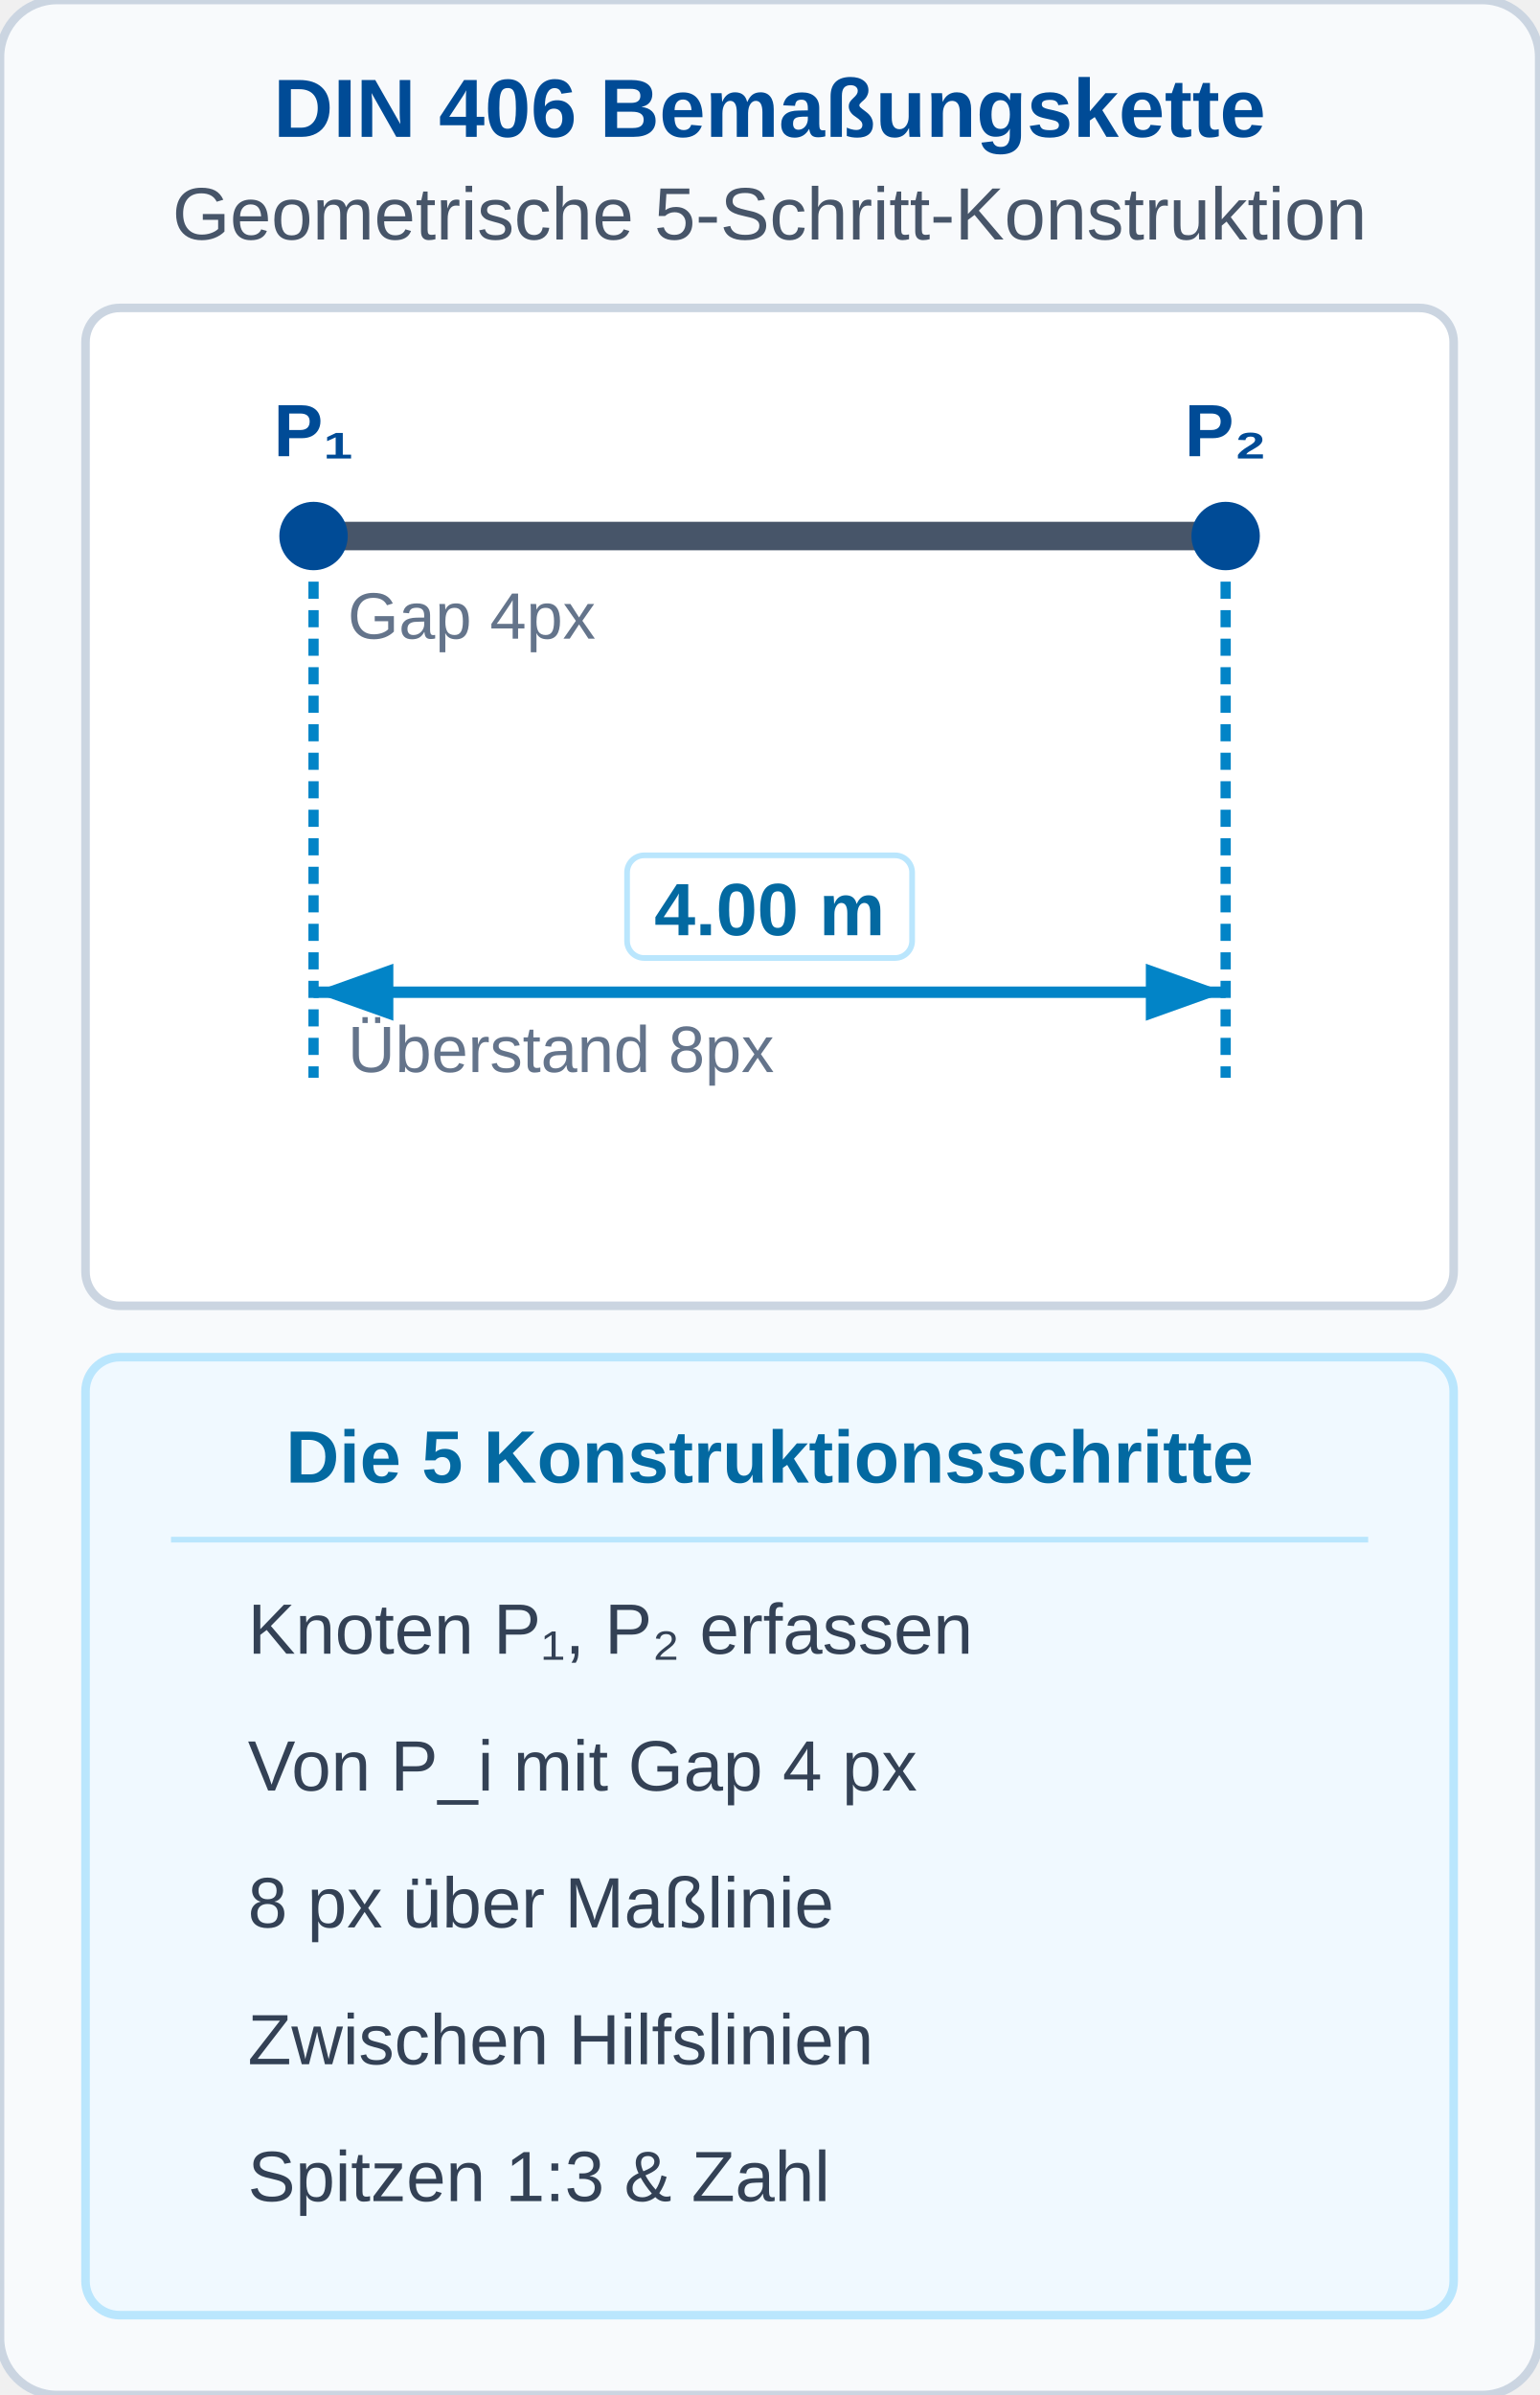
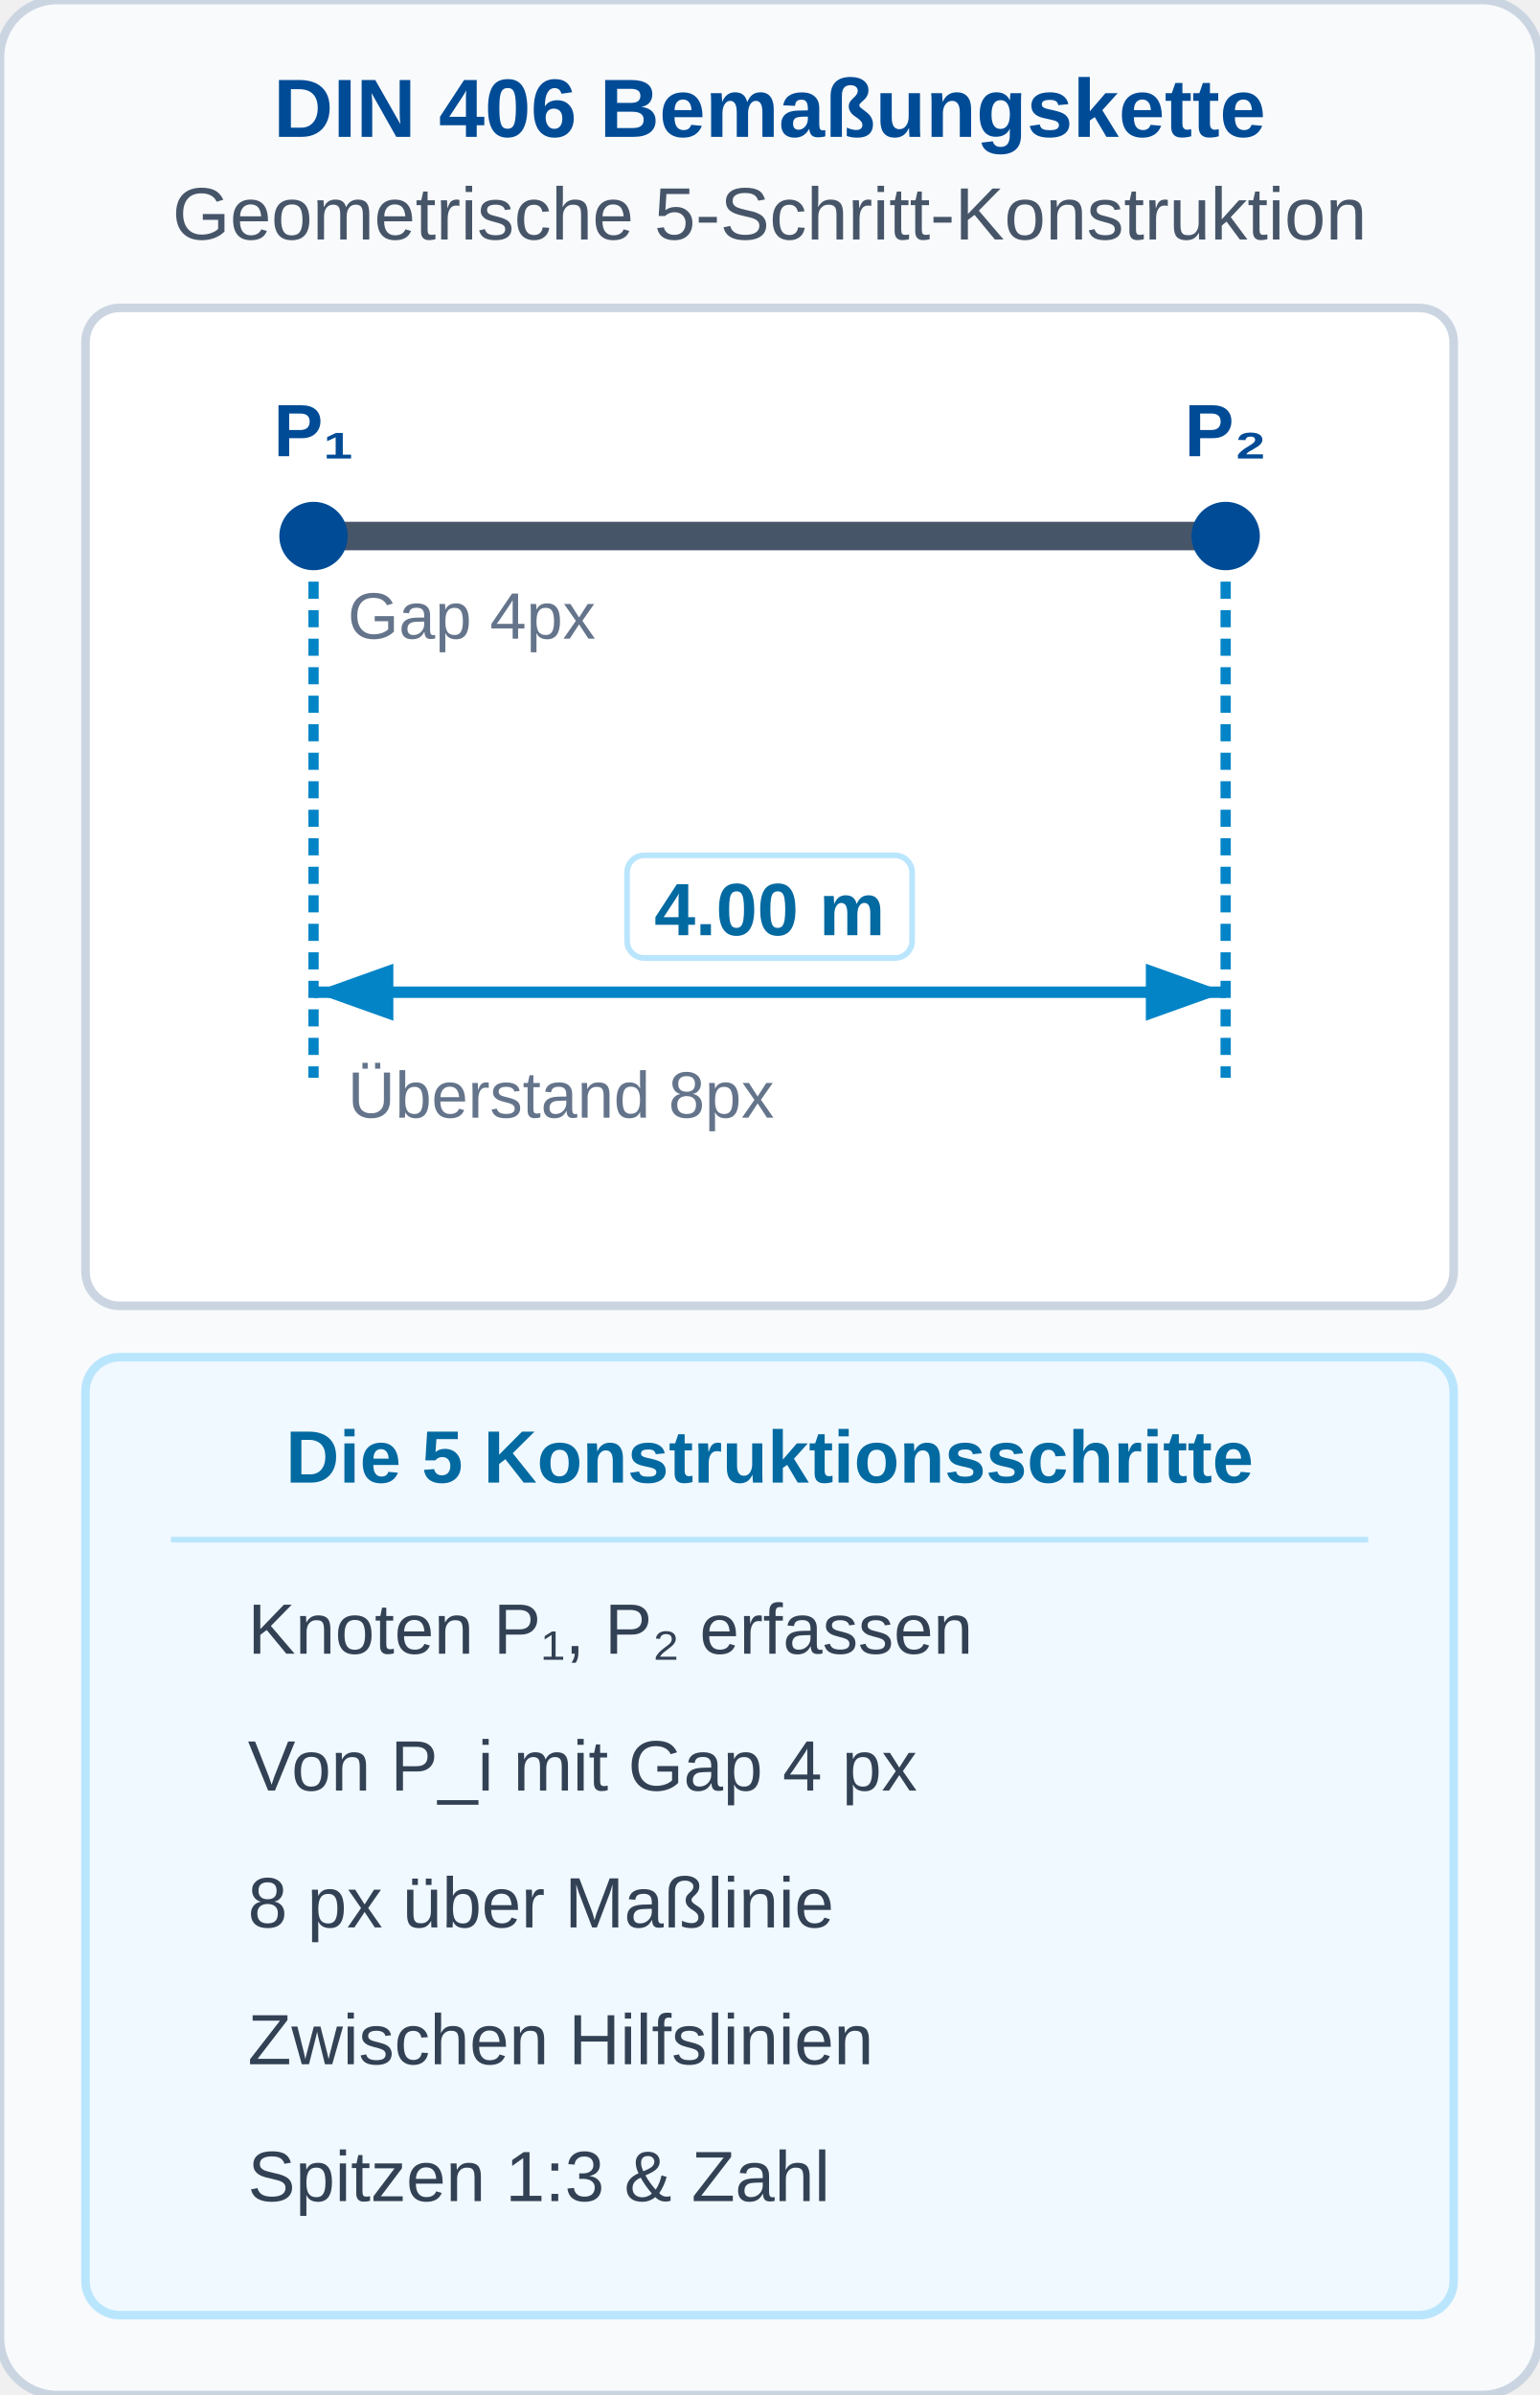
<svg xmlns="http://www.w3.org/2000/svg" viewBox="0 0 270 420" width="270" height="420">
  <defs>
    <style>
      .hdr { font-family: 'Segoe UI', Arial, sans-serif; font-size: 14.5px; font-weight: bold; fill: #004B96; text-anchor: middle; }
      .sub { font-family: 'Segoe UI', Arial, sans-serif; font-size: 13px; fill: #475569; text-anchor: middle; }
      .lbl { font-family: 'Segoe UI', Arial, sans-serif; font-size: 13px; font-weight: bold; text-anchor: middle; }
      .desc { font-family: 'Segoe UI', Arial, sans-serif; font-size: 12.5px; fill: #334155; }
      .fml { font-family: 'Consolas', monospace; font-size: 12.5px; fill: #0369a1; text-anchor: middle; }
    </style>
  </defs>
  <rect width="270" height="420" rx="10" fill="#f8fafc" stroke="#cbd5e1" stroke-width="1.5" />
  <text x="135" y="24" class="hdr">DIN 406 Bemaßungskette</text>
  <text x="135" y="42" class="sub">Geometrische 5-Schritt-Konstruktion</text>
  <g transform="translate(15, 54)">
    <rect width="240" height="175" rx="6" fill="#ffffff" stroke="#cbd5e1" stroke-width="1.5" />
    <line x1="40" y1="40" x2="200" y2="40" stroke="#475569" stroke-width="5" stroke-linecap="round" />
    <circle cx="40" cy="40" r="6" fill="#004B96" />
    <circle cx="200" cy="40" r="6" fill="#004B96" />
    <text x="40" y="26" class="lbl" style="fill: #004B96;">P₁</text>
    <text x="200" y="26" class="lbl" style="fill: #004B96;">P₂</text>
    <line x1="40" y1="48" x2="40" y2="135" stroke="#0284c7" stroke-width="1.8" stroke-dasharray="3,2" />
    <line x1="200" y1="48" x2="200" y2="135" stroke="#0284c7" stroke-width="1.8" stroke-dasharray="3,2" />
    <line x1="40" y1="120" x2="200" y2="120" stroke="#0284c7" stroke-width="2" />
    <polygon points="40,120 54,115 54,125" fill="#0284c7" />
    <polygon points="200,120 186,115 186,125" fill="#0284c7" />
    <rect x="95" y="96" width="50" height="18" fill="#ffffff" stroke="#bae6fd" rx="3" />
    <text x="120" y="110" class="lbl" style="fill: #0369a1;">4.00 m</text>
    <text x="46" y="58" class="desc" style="font-size: 11.5px; fill: #64748b;">Gap 4px</text>
-     <text x="46" y="134" class="desc" style="font-size: 11.5px; fill: #64748b;">Überstand 8px</text>
+     <text x="46" y="142" class="desc" style="font-size: 11.5px; fill: #64748b;">Überstand 8px</text>
  </g>
  <g transform="translate(15, 238)">
    <rect width="240" height="168" rx="6" fill="#f0f9ff" stroke="#bae6fd" stroke-width="1.5" />
    <text x="120" y="22" class="lbl" style="fill: #0369a1;">Die 5 Konstruktionsschritte</text>
    <line x1="15" y1="32" x2="225" y2="32" stroke="#bae6fd" stroke-width="1" />
    <text x="25" y="52" class="desc">
      <b>1. Referenz:</b> Knoten P₁, P₂ erfassen</text>
    <text x="25" y="76" class="desc">
      <b>2. Hilfslinien:</b> Von P_i mit Gap 4 px</text>
    <text x="25" y="100" class="desc">
      <b>3. Überstand:</b> 8 px über Maßlinie</text>
    <text x="25" y="124" class="desc">
      <b>4. Maßlinie:</b> Zwischen Hilfslinien</text>
    <text x="25" y="148" class="desc">
      <b>5. Pfeile &amp; Text:</b> Spitzen 1:3 &amp; Zahl</text>
  </g>
</svg>
